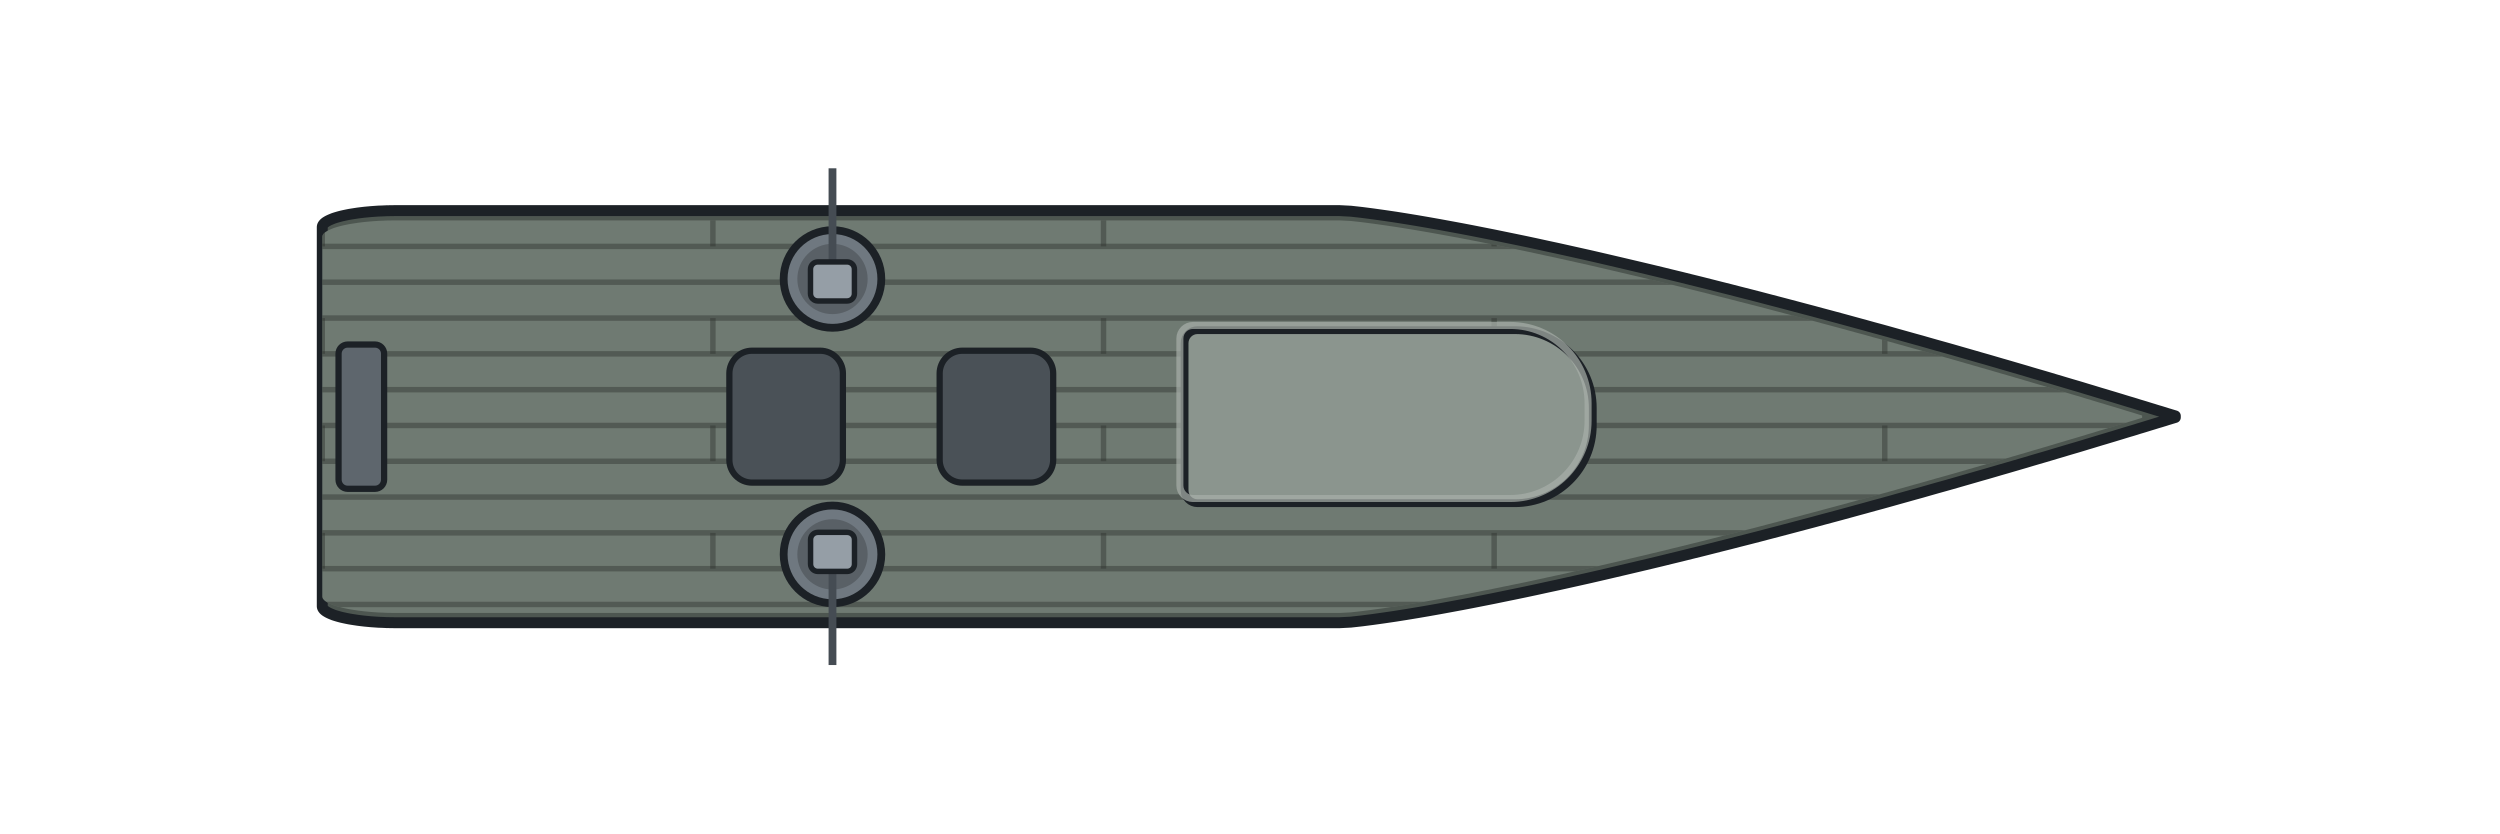
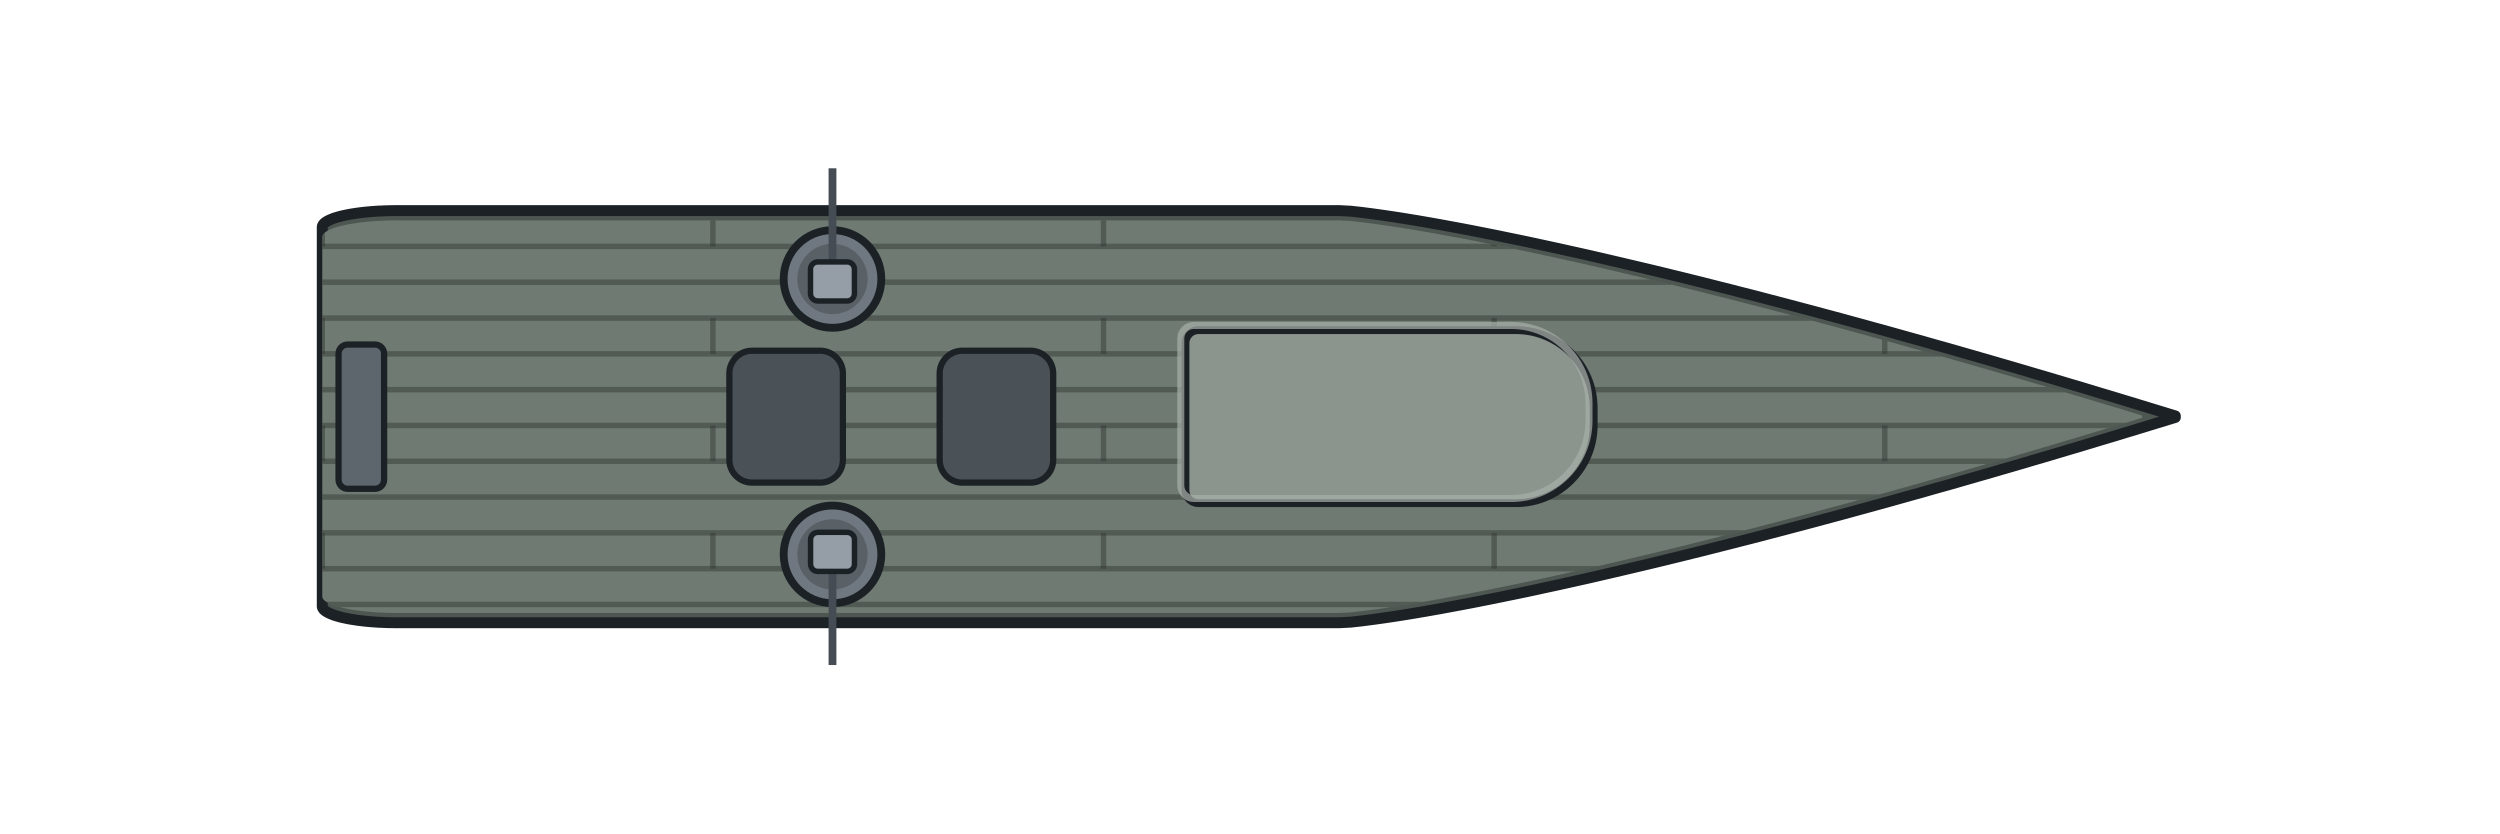
<svg xmlns="http://www.w3.org/2000/svg" width="384" height="128" viewBox="-19.2 -6.4 38.4 12.8" shape-rendering="geometricPrecision">
  <defs>
    <clipPath id="hullclip">
      <path d="M-14.25,-2.912 L-14.249,-2.923 L-14.246,-2.933 L-14.241,-2.944 L-14.233,-2.955 L-14.224,-2.966 L-14.213,-2.976 L-14.199,-2.987 L-14.183,-2.997 L-14.166,-3.007 L-14.146,-3.017 L-14.124,-3.027 L-14.1,-3.037 L-14.075,-3.047 L-14.047,-3.056 L-14.017,-3.065 L-13.985,-3.074 L-13.95,-3.083 L-13.914,-3.091 L-13.876,-3.099 L-13.836,-3.107 L-13.794,-3.114 L-13.749,-3.121 L-13.703,-3.128 L-13.655,-3.134 L-13.605,-3.14 L-13.553,-3.145 L-13.498,-3.15 L-13.442,-3.154 L-13.384,-3.158 L-13.324,-3.16 L-13.262,-3.163 L-13.198,-3.164 L-13.132,-3.165 L-13.064,-3.165 L-12.995,-3.165 L-12.923,-3.165 L-12.849,-3.165 L-12.774,-3.165 L-12.697,-3.165 L-12.618,-3.165 L-12.537,-3.165 L-12.454,-3.165 L-12.369,-3.165 L-12.283,-3.165 L-12.195,-3.165 L-12.105,-3.165 L-12.013,-3.165 L-11.92,-3.165 L-11.824,-3.165 L-11.728,-3.165 L-11.629,-3.165 L-11.528,-3.165 L-11.426,-3.165 L-11.323,-3.165 L-11.217,-3.165 L-11.11,-3.165 L-11.002,-3.165 L-10.891,-3.165 L-10.78,-3.165 L-10.666,-3.165 L-10.551,-3.165 L-10.435,-3.165 L-10.317,-3.165 L-10.197,-3.165 L-10.076,-3.165 L-9.954,-3.165 L-9.83,-3.165 L-9.704,-3.165 L-9.578,-3.165 L-9.449,-3.165 L-9.32,-3.165 L-9.189,-3.165 L-9.057,-3.165 L-8.923,-3.165 L-8.788,-3.165 L-8.652,-3.165 L-8.515,-3.165 L-8.376,-3.165 L-8.236,-3.165 L-8.095,-3.165 L-7.953,-3.165 L-7.809,-3.165 L-7.665,-3.165 L-7.519,-3.165 L-7.372,-3.165 L-7.224,-3.165 L-7.075,-3.165 L-6.925,-3.165 L-6.774,-3.165 L-6.622,-3.165 L-6.469,-3.165 L-6.315,-3.165 L-6.161,-3.165 L-6.005,-3.165 L-5.848,-3.165 L-5.691,-3.165 L-5.533,-3.165 L-5.374,-3.165 L-5.214,-3.165 L-5.053,-3.165 L-4.892,-3.165 L-4.73,-3.165 L-4.567,-3.165 L-4.403,-3.165 L-4.239,-3.165 L-4.075,-3.165 L-3.909,-3.165 L-3.744,-3.165 L-3.577,-3.165 L-3.41,-3.165 L-3.243,-3.165 L-3.075,-3.165 L-2.907,-3.165 L-2.738,-3.165 L-2.569,-3.165 L-2.399,-3.165 L-2.229,-3.165 L-2.059,-3.165 L-1.888,-3.165 L-1.718,-3.165 L-1.547,-3.165 L-1.375,-3.165 L-1.204,-3.165 L-1.032,-3.165 L-0.86,-3.165 L-0.688,-3.165 L-0.516,-3.165 L-0.344,-3.165 L-0.172,-3.165 L-0,-3.165 L0.172,-3.165 L0.344,-3.165 L0.516,-3.165 L0.688,-3.165 L0.86,-3.165 L1.032,-3.165 L1.204,-3.165 L1.375,-3.165 L1.547,-3.156 L1.718,-3.137 L1.888,-3.115 L2.059,-3.091 L2.229,-3.066 L2.399,-3.039 L2.569,-3.011 L2.738,-2.982 L2.907,-2.952 L3.075,-2.921 L3.243,-2.89 L3.41,-2.858 L3.577,-2.825 L3.744,-2.792 L3.909,-2.758 L4.075,-2.724 L4.239,-2.69 L4.403,-2.655 L4.567,-2.619 L4.73,-2.584 L4.892,-2.548 L5.053,-2.512 L5.214,-2.476 L5.374,-2.439 L5.533,-2.402 L5.691,-2.365 L5.848,-2.328 L6.005,-2.291 L6.161,-2.254 L6.315,-2.217 L6.469,-2.179 L6.622,-2.142 L6.774,-2.104 L6.925,-2.067 L7.075,-2.029 L7.224,-1.991 L7.372,-1.954 L7.519,-1.916 L7.665,-1.879 L7.809,-1.842 L7.953,-1.804 L8.095,-1.767 L8.236,-1.73 L8.376,-1.693 L8.515,-1.656 L8.652,-1.62 L8.788,-1.583 L8.923,-1.547 L9.057,-1.511 L9.189,-1.475 L9.32,-1.439 L9.449,-1.404 L9.578,-1.368 L9.704,-1.334 L9.83,-1.299 L9.954,-1.264 L10.076,-1.23 L10.197,-1.196 L10.317,-1.163 L10.435,-1.129 L10.551,-1.096 L10.666,-1.064 L10.78,-1.032 L10.891,-1 L11.002,-0.968 L11.11,-0.937 L11.217,-0.906 L11.323,-0.876 L11.426,-0.846 L11.528,-0.816 L11.629,-0.787 L11.728,-0.758 L11.824,-0.73 L11.92,-0.702 L12.013,-0.674 L12.105,-0.647 L12.195,-0.621 L12.283,-0.595 L12.369,-0.569 L12.454,-0.544 L12.537,-0.519 L12.618,-0.495 L12.697,-0.472 L12.774,-0.449 L12.849,-0.426 L12.923,-0.404 L12.995,-0.382 L13.064,-0.361 L13.132,-0.341 L13.198,-0.321 L13.262,-0.302 L13.324,-0.283 L13.384,-0.265 L13.442,-0.247 L13.498,-0.23 L13.553,-0.214 L13.605,-0.198 L13.655,-0.182 L13.703,-0.168 L13.749,-0.154 L13.794,-0.14 L13.836,-0.127 L13.876,-0.115 L13.914,-0.103 L13.95,-0.092 L13.985,-0.082 L14.017,-0.072 L14.047,-0.063 L14.075,-0.054 L14.1,-0.046 L14.124,-0.039 L14.146,-0.032 L14.166,-0.026 L14.183,-0.021 L14.199,-0.016 L14.213,-0.012 L14.213,0.012 L14.199,0.016 L14.183,0.021 L14.166,0.026 L14.146,0.032 L14.124,0.039 L14.1,0.046 L14.075,0.054 L14.047,0.063 L14.017,0.072 L13.985,0.082 L13.95,0.092 L13.914,0.103 L13.876,0.115 L13.836,0.127 L13.794,0.14 L13.749,0.154 L13.703,0.168 L13.655,0.182 L13.605,0.198 L13.553,0.214 L13.498,0.23 L13.442,0.247 L13.384,0.265 L13.324,0.283 L13.262,0.302 L13.198,0.321 L13.132,0.341 L13.064,0.361 L12.995,0.382 L12.923,0.404 L12.849,0.426 L12.774,0.449 L12.697,0.472 L12.618,0.495 L12.537,0.519 L12.454,0.544 L12.369,0.569 L12.283,0.595 L12.195,0.621 L12.105,0.647 L12.013,0.674 L11.92,0.702 L11.824,0.73 L11.728,0.758 L11.629,0.787 L11.528,0.816 L11.426,0.846 L11.323,0.876 L11.217,0.906 L11.11,0.937 L11.002,0.968 L10.891,1 L10.78,1.032 L10.666,1.064 L10.551,1.096 L10.435,1.129 L10.317,1.163 L10.197,1.196 L10.076,1.23 L9.954,1.264 L9.83,1.299 L9.704,1.334 L9.578,1.368 L9.449,1.404 L9.32,1.439 L9.189,1.475 L9.057,1.511 L8.923,1.547 L8.788,1.583 L8.652,1.62 L8.515,1.656 L8.376,1.693 L8.236,1.73 L8.095,1.767 L7.953,1.804 L7.809,1.842 L7.665,1.879 L7.519,1.916 L7.372,1.954 L7.224,1.991 L7.075,2.029 L6.925,2.067 L6.774,2.104 L6.622,2.142 L6.469,2.179 L6.315,2.217 L6.161,2.254 L6.005,2.291 L5.848,2.328 L5.691,2.365 L5.533,2.402 L5.374,2.439 L5.214,2.476 L5.053,2.512 L4.892,2.548 L4.73,2.584 L4.567,2.619 L4.403,2.655 L4.239,2.69 L4.075,2.724 L3.909,2.758 L3.744,2.792 L3.577,2.825 L3.41,2.858 L3.243,2.89 L3.075,2.921 L2.907,2.952 L2.738,2.982 L2.569,3.011 L2.399,3.039 L2.229,3.066 L2.059,3.091 L1.888,3.115 L1.718,3.137 L1.547,3.156 L1.375,3.165 L1.204,3.165 L1.032,3.165 L0.86,3.165 L0.688,3.165 L0.516,3.165 L0.344,3.165 L0.172,3.165 L-0,3.165 L-0.172,3.165 L-0.344,3.165 L-0.516,3.165 L-0.688,3.165 L-0.86,3.165 L-1.032,3.165 L-1.204,3.165 L-1.375,3.165 L-1.547,3.165 L-1.718,3.165 L-1.888,3.165 L-2.059,3.165 L-2.229,3.165 L-2.399,3.165 L-2.569,3.165 L-2.738,3.165 L-2.907,3.165 L-3.075,3.165 L-3.243,3.165 L-3.41,3.165 L-3.577,3.165 L-3.744,3.165 L-3.909,3.165 L-4.075,3.165 L-4.239,3.165 L-4.403,3.165 L-4.567,3.165 L-4.73,3.165 L-4.892,3.165 L-5.053,3.165 L-5.214,3.165 L-5.374,3.165 L-5.533,3.165 L-5.691,3.165 L-5.848,3.165 L-6.005,3.165 L-6.161,3.165 L-6.315,3.165 L-6.469,3.165 L-6.622,3.165 L-6.774,3.165 L-6.925,3.165 L-7.075,3.165 L-7.224,3.165 L-7.372,3.165 L-7.519,3.165 L-7.665,3.165 L-7.809,3.165 L-7.953,3.165 L-8.095,3.165 L-8.236,3.165 L-8.376,3.165 L-8.515,3.165 L-8.652,3.165 L-8.788,3.165 L-8.923,3.165 L-9.057,3.165 L-9.189,3.165 L-9.32,3.165 L-9.449,3.165 L-9.578,3.165 L-9.704,3.165 L-9.83,3.165 L-9.954,3.165 L-10.076,3.165 L-10.197,3.165 L-10.317,3.165 L-10.435,3.165 L-10.551,3.165 L-10.666,3.165 L-10.78,3.165 L-10.891,3.165 L-11.002,3.165 L-11.11,3.165 L-11.217,3.165 L-11.323,3.165 L-11.426,3.165 L-11.528,3.165 L-11.629,3.165 L-11.728,3.165 L-11.824,3.165 L-11.92,3.165 L-12.013,3.165 L-12.105,3.165 L-12.195,3.165 L-12.283,3.165 L-12.369,3.165 L-12.454,3.165 L-12.537,3.165 L-12.618,3.165 L-12.697,3.165 L-12.774,3.165 L-12.849,3.165 L-12.923,3.165 L-12.995,3.165 L-13.064,3.165 L-13.132,3.165 L-13.198,3.164 L-13.262,3.163 L-13.324,3.16 L-13.384,3.158 L-13.442,3.154 L-13.498,3.15 L-13.553,3.145 L-13.605,3.14 L-13.655,3.134 L-13.703,3.128 L-13.749,3.121 L-13.794,3.114 L-13.836,3.107 L-13.876,3.099 L-13.914,3.091 L-13.95,3.083 L-13.985,3.074 L-14.017,3.065 L-14.047,3.056 L-14.075,3.047 L-14.1,3.037 L-14.124,3.027 L-14.146,3.017 L-14.166,3.007 L-14.183,2.997 L-14.199,2.987 L-14.213,2.976 L-14.224,2.966 L-14.233,2.955 L-14.241,2.944 L-14.246,2.933 L-14.249,2.923 L-14.25,2.912 Z" />
    </clipPath>
    <clipPath id="deckclip">
      <path d="M-14.25,-2.762 L-14.249,-2.773 L-14.246,-2.783 L-14.241,-2.794 L-14.233,-2.805 L-14.224,-2.816 L-14.213,-2.826 L-14.199,-2.837 L-14.183,-2.847 L-14.166,-2.857 L-14.146,-2.867 L-14.124,-2.877 L-14.1,-2.887 L-14.075,-2.897 L-14.047,-2.906 L-14.017,-2.915 L-13.985,-2.924 L-13.95,-2.933 L-13.914,-2.941 L-13.876,-2.949 L-13.836,-2.957 L-13.794,-2.964 L-13.749,-2.971 L-13.703,-2.978 L-13.655,-2.984 L-13.605,-2.99 L-13.553,-2.995 L-13.498,-3 L-13.442,-3.004 L-13.384,-3.008 L-13.324,-3.01 L-13.262,-3.013 L-13.198,-3.014 L-13.132,-3.015 L-13.064,-3.015 L-12.995,-3.015 L-12.923,-3.015 L-12.849,-3.015 L-12.774,-3.015 L-12.697,-3.015 L-12.618,-3.015 L-12.537,-3.015 L-12.454,-3.015 L-12.369,-3.015 L-12.283,-3.015 L-12.195,-3.015 L-12.105,-3.015 L-12.013,-3.015 L-11.92,-3.015 L-11.824,-3.015 L-11.728,-3.015 L-11.629,-3.015 L-11.528,-3.015 L-11.426,-3.015 L-11.323,-3.015 L-11.217,-3.015 L-11.11,-3.015 L-11.002,-3.015 L-10.891,-3.015 L-10.78,-3.015 L-10.666,-3.015 L-10.551,-3.015 L-10.435,-3.015 L-10.317,-3.015 L-10.197,-3.015 L-10.076,-3.015 L-9.954,-3.015 L-9.83,-3.015 L-9.704,-3.015 L-9.578,-3.015 L-9.449,-3.015 L-9.32,-3.015 L-9.189,-3.015 L-9.057,-3.015 L-8.923,-3.015 L-8.788,-3.015 L-8.652,-3.015 L-8.515,-3.015 L-8.376,-3.015 L-8.236,-3.015 L-8.095,-3.015 L-7.953,-3.015 L-7.809,-3.015 L-7.665,-3.015 L-7.519,-3.015 L-7.372,-3.015 L-7.224,-3.015 L-7.075,-3.015 L-6.925,-3.015 L-6.774,-3.015 L-6.622,-3.015 L-6.469,-3.015 L-6.315,-3.015 L-6.161,-3.015 L-6.005,-3.015 L-5.848,-3.015 L-5.691,-3.015 L-5.533,-3.015 L-5.374,-3.015 L-5.214,-3.015 L-5.053,-3.015 L-4.892,-3.015 L-4.73,-3.015 L-4.567,-3.015 L-4.403,-3.015 L-4.239,-3.015 L-4.075,-3.015 L-3.909,-3.015 L-3.744,-3.015 L-3.577,-3.015 L-3.41,-3.015 L-3.243,-3.015 L-3.075,-3.015 L-2.907,-3.015 L-2.738,-3.015 L-2.569,-3.015 L-2.399,-3.015 L-2.229,-3.015 L-2.059,-3.015 L-1.888,-3.015 L-1.718,-3.015 L-1.547,-3.015 L-1.375,-3.015 L-1.204,-3.015 L-1.032,-3.015 L-0.86,-3.015 L-0.688,-3.015 L-0.516,-3.015 L-0.344,-3.015 L-0.172,-3.015 L-0,-3.015 L0.172,-3.015 L0.344,-3.015 L0.516,-3.015 L0.688,-3.015 L0.86,-3.015 L1.032,-3.015 L1.204,-3.015 L1.375,-3.015 L1.547,-3.006 L1.718,-2.987 L1.888,-2.965 L2.059,-2.941 L2.229,-2.916 L2.399,-2.889 L2.569,-2.861 L2.738,-2.832 L2.907,-2.802 L3.075,-2.771 L3.243,-2.74 L3.41,-2.708 L3.577,-2.675 L3.744,-2.642 L3.909,-2.608 L4.075,-2.574 L4.239,-2.54 L4.403,-2.505 L4.567,-2.469 L4.73,-2.434 L4.892,-2.398 L5.053,-2.362 L5.214,-2.326 L5.374,-2.289 L5.533,-2.252 L5.691,-2.215 L5.848,-2.178 L6.005,-2.141 L6.161,-2.104 L6.315,-2.067 L6.469,-2.029 L6.622,-1.992 L6.774,-1.954 L6.925,-1.917 L7.075,-1.879 L7.224,-1.841 L7.372,-1.804 L7.519,-1.766 L7.665,-1.729 L7.809,-1.692 L7.953,-1.654 L8.095,-1.617 L8.236,-1.58 L8.376,-1.543 L8.515,-1.506 L8.652,-1.47 L8.788,-1.433 L8.923,-1.397 L9.057,-1.361 L9.189,-1.325 L9.32,-1.289 L9.449,-1.254 L9.578,-1.218 L9.704,-1.184 L9.83,-1.149 L9.954,-1.114 L10.076,-1.08 L10.197,-1.046 L10.317,-1.013 L10.435,-0.979 L10.551,-0.946 L10.666,-0.914 L10.78,-0.882 L10.891,-0.85 L11.002,-0.818 L11.11,-0.787 L11.217,-0.756 L11.323,-0.726 L11.426,-0.696 L11.528,-0.666 L11.629,-0.637 L11.728,-0.608 L11.824,-0.58 L11.92,-0.552 L12.013,-0.524 L12.105,-0.497 L12.195,-0.471 L12.283,-0.445 L12.369,-0.419 L12.454,-0.394 L12.537,-0.369 L12.618,-0.345 L12.697,-0.322 L12.774,-0.299 L12.849,-0.276 L12.923,-0.254 L12.995,-0.232 L13.064,-0.211 L13.132,-0.191 L13.198,-0.171 L13.262,-0.152 L13.324,-0.133 L13.384,-0.115 L13.442,-0.097 L13.498,-0.08 L13.553,-0.064 L13.605,-0.048 L13.655,-0.032 L13.703,-0.018 L13.703,0.018 L13.655,0.032 L13.605,0.048 L13.553,0.064 L13.498,0.08 L13.442,0.097 L13.384,0.115 L13.324,0.133 L13.262,0.152 L13.198,0.171 L13.132,0.191 L13.064,0.211 L12.995,0.232 L12.923,0.254 L12.849,0.276 L12.774,0.299 L12.697,0.322 L12.618,0.345 L12.537,0.369 L12.454,0.394 L12.369,0.419 L12.283,0.445 L12.195,0.471 L12.105,0.497 L12.013,0.524 L11.92,0.552 L11.824,0.58 L11.728,0.608 L11.629,0.637 L11.528,0.666 L11.426,0.696 L11.323,0.726 L11.217,0.756 L11.11,0.787 L11.002,0.818 L10.891,0.85 L10.78,0.882 L10.666,0.914 L10.551,0.946 L10.435,0.979 L10.317,1.013 L10.197,1.046 L10.076,1.08 L9.954,1.114 L9.83,1.149 L9.704,1.184 L9.578,1.218 L9.449,1.254 L9.32,1.289 L9.189,1.325 L9.057,1.361 L8.923,1.397 L8.788,1.433 L8.652,1.47 L8.515,1.506 L8.376,1.543 L8.236,1.58 L8.095,1.617 L7.953,1.654 L7.809,1.692 L7.665,1.729 L7.519,1.766 L7.372,1.804 L7.224,1.841 L7.075,1.879 L6.925,1.917 L6.774,1.954 L6.622,1.992 L6.469,2.029 L6.315,2.067 L6.161,2.104 L6.005,2.141 L5.848,2.178 L5.691,2.215 L5.533,2.252 L5.374,2.289 L5.214,2.326 L5.053,2.362 L4.892,2.398 L4.73,2.434 L4.567,2.469 L4.403,2.505 L4.239,2.54 L4.075,2.574 L3.909,2.608 L3.744,2.642 L3.577,2.675 L3.41,2.708 L3.243,2.74 L3.075,2.771 L2.907,2.802 L2.738,2.832 L2.569,2.861 L2.399,2.889 L2.229,2.916 L2.059,2.941 L1.888,2.965 L1.718,2.987 L1.547,3.006 L1.375,3.015 L1.204,3.015 L1.032,3.015 L0.86,3.015 L0.688,3.015 L0.516,3.015 L0.344,3.015 L0.172,3.015 L-0,3.015 L-0.172,3.015 L-0.344,3.015 L-0.516,3.015 L-0.688,3.015 L-0.86,3.015 L-1.032,3.015 L-1.204,3.015 L-1.375,3.015 L-1.547,3.015 L-1.718,3.015 L-1.888,3.015 L-2.059,3.015 L-2.229,3.015 L-2.399,3.015 L-2.569,3.015 L-2.738,3.015 L-2.907,3.015 L-3.075,3.015 L-3.243,3.015 L-3.41,3.015 L-3.577,3.015 L-3.744,3.015 L-3.909,3.015 L-4.075,3.015 L-4.239,3.015 L-4.403,3.015 L-4.567,3.015 L-4.73,3.015 L-4.892,3.015 L-5.053,3.015 L-5.214,3.015 L-5.374,3.015 L-5.533,3.015 L-5.691,3.015 L-5.848,3.015 L-6.005,3.015 L-6.161,3.015 L-6.315,3.015 L-6.469,3.015 L-6.622,3.015 L-6.774,3.015 L-6.925,3.015 L-7.075,3.015 L-7.224,3.015 L-7.372,3.015 L-7.519,3.015 L-7.665,3.015 L-7.809,3.015 L-7.953,3.015 L-8.095,3.015 L-8.236,3.015 L-8.376,3.015 L-8.515,3.015 L-8.652,3.015 L-8.788,3.015 L-8.923,3.015 L-9.057,3.015 L-9.189,3.015 L-9.32,3.015 L-9.449,3.015 L-9.578,3.015 L-9.704,3.015 L-9.83,3.015 L-9.954,3.015 L-10.076,3.015 L-10.197,3.015 L-10.317,3.015 L-10.435,3.015 L-10.551,3.015 L-10.666,3.015 L-10.78,3.015 L-10.891,3.015 L-11.002,3.015 L-11.11,3.015 L-11.217,3.015 L-11.323,3.015 L-11.426,3.015 L-11.528,3.015 L-11.629,3.015 L-11.728,3.015 L-11.824,3.015 L-11.92,3.015 L-12.013,3.015 L-12.105,3.015 L-12.195,3.015 L-12.283,3.015 L-12.369,3.015 L-12.454,3.015 L-12.537,3.015 L-12.618,3.015 L-12.697,3.015 L-12.774,3.015 L-12.849,3.015 L-12.923,3.015 L-12.995,3.015 L-13.064,3.015 L-13.132,3.015 L-13.198,3.014 L-13.262,3.013 L-13.324,3.01 L-13.384,3.008 L-13.442,3.004 L-13.498,3 L-13.553,2.995 L-13.605,2.99 L-13.655,2.984 L-13.703,2.978 L-13.749,2.971 L-13.794,2.964 L-13.836,2.957 L-13.876,2.949 L-13.914,2.941 L-13.95,2.933 L-13.985,2.924 L-14.017,2.915 L-14.047,2.906 L-14.075,2.897 L-14.1,2.887 L-14.124,2.877 L-14.146,2.867 L-14.166,2.857 L-14.183,2.847 L-14.199,2.837 L-14.213,2.826 L-14.224,2.816 L-14.233,2.805 L-14.241,2.794 L-14.246,2.783 L-14.249,2.773 L-14.25,2.762 Z" />
    </clipPath>
  </defs>
  <path d="M-14.25,-2.912 L-14.249,-2.923 L-14.246,-2.933 L-14.241,-2.944 L-14.233,-2.955 L-14.224,-2.966 L-14.213,-2.976 L-14.199,-2.987 L-14.183,-2.997 L-14.166,-3.007 L-14.146,-3.017 L-14.124,-3.027 L-14.1,-3.037 L-14.075,-3.047 L-14.047,-3.056 L-14.017,-3.065 L-13.985,-3.074 L-13.95,-3.083 L-13.914,-3.091 L-13.876,-3.099 L-13.836,-3.107 L-13.794,-3.114 L-13.749,-3.121 L-13.703,-3.128 L-13.655,-3.134 L-13.605,-3.14 L-13.553,-3.145 L-13.498,-3.15 L-13.442,-3.154 L-13.384,-3.158 L-13.324,-3.16 L-13.262,-3.163 L-13.198,-3.164 L-13.132,-3.165 L-13.064,-3.165 L-12.995,-3.165 L-12.923,-3.165 L-12.849,-3.165 L-12.774,-3.165 L-12.697,-3.165 L-12.618,-3.165 L-12.537,-3.165 L-12.454,-3.165 L-12.369,-3.165 L-12.283,-3.165 L-12.195,-3.165 L-12.105,-3.165 L-12.013,-3.165 L-11.92,-3.165 L-11.824,-3.165 L-11.728,-3.165 L-11.629,-3.165 L-11.528,-3.165 L-11.426,-3.165 L-11.323,-3.165 L-11.217,-3.165 L-11.11,-3.165 L-11.002,-3.165 L-10.891,-3.165 L-10.78,-3.165 L-10.666,-3.165 L-10.551,-3.165 L-10.435,-3.165 L-10.317,-3.165 L-10.197,-3.165 L-10.076,-3.165 L-9.954,-3.165 L-9.83,-3.165 L-9.704,-3.165 L-9.578,-3.165 L-9.449,-3.165 L-9.32,-3.165 L-9.189,-3.165 L-9.057,-3.165 L-8.923,-3.165 L-8.788,-3.165 L-8.652,-3.165 L-8.515,-3.165 L-8.376,-3.165 L-8.236,-3.165 L-8.095,-3.165 L-7.953,-3.165 L-7.809,-3.165 L-7.665,-3.165 L-7.519,-3.165 L-7.372,-3.165 L-7.224,-3.165 L-7.075,-3.165 L-6.925,-3.165 L-6.774,-3.165 L-6.622,-3.165 L-6.469,-3.165 L-6.315,-3.165 L-6.161,-3.165 L-6.005,-3.165 L-5.848,-3.165 L-5.691,-3.165 L-5.533,-3.165 L-5.374,-3.165 L-5.214,-3.165 L-5.053,-3.165 L-4.892,-3.165 L-4.73,-3.165 L-4.567,-3.165 L-4.403,-3.165 L-4.239,-3.165 L-4.075,-3.165 L-3.909,-3.165 L-3.744,-3.165 L-3.577,-3.165 L-3.41,-3.165 L-3.243,-3.165 L-3.075,-3.165 L-2.907,-3.165 L-2.738,-3.165 L-2.569,-3.165 L-2.399,-3.165 L-2.229,-3.165 L-2.059,-3.165 L-1.888,-3.165 L-1.718,-3.165 L-1.547,-3.165 L-1.375,-3.165 L-1.204,-3.165 L-1.032,-3.165 L-0.86,-3.165 L-0.688,-3.165 L-0.516,-3.165 L-0.344,-3.165 L-0.172,-3.165 L-0,-3.165 L0.172,-3.165 L0.344,-3.165 L0.516,-3.165 L0.688,-3.165 L0.86,-3.165 L1.032,-3.165 L1.204,-3.165 L1.375,-3.165 L1.547,-3.156 L1.718,-3.137 L1.888,-3.115 L2.059,-3.091 L2.229,-3.066 L2.399,-3.039 L2.569,-3.011 L2.738,-2.982 L2.907,-2.952 L3.075,-2.921 L3.243,-2.89 L3.41,-2.858 L3.577,-2.825 L3.744,-2.792 L3.909,-2.758 L4.075,-2.724 L4.239,-2.69 L4.403,-2.655 L4.567,-2.619 L4.73,-2.584 L4.892,-2.548 L5.053,-2.512 L5.214,-2.476 L5.374,-2.439 L5.533,-2.402 L5.691,-2.365 L5.848,-2.328 L6.005,-2.291 L6.161,-2.254 L6.315,-2.217 L6.469,-2.179 L6.622,-2.142 L6.774,-2.104 L6.925,-2.067 L7.075,-2.029 L7.224,-1.991 L7.372,-1.954 L7.519,-1.916 L7.665,-1.879 L7.809,-1.842 L7.953,-1.804 L8.095,-1.767 L8.236,-1.73 L8.376,-1.693 L8.515,-1.656 L8.652,-1.62 L8.788,-1.583 L8.923,-1.547 L9.057,-1.511 L9.189,-1.475 L9.32,-1.439 L9.449,-1.404 L9.578,-1.368 L9.704,-1.334 L9.83,-1.299 L9.954,-1.264 L10.076,-1.23 L10.197,-1.196 L10.317,-1.163 L10.435,-1.129 L10.551,-1.096 L10.666,-1.064 L10.78,-1.032 L10.891,-1 L11.002,-0.968 L11.11,-0.937 L11.217,-0.906 L11.323,-0.876 L11.426,-0.846 L11.528,-0.816 L11.629,-0.787 L11.728,-0.758 L11.824,-0.73 L11.92,-0.702 L12.013,-0.674 L12.105,-0.647 L12.195,-0.621 L12.283,-0.595 L12.369,-0.569 L12.454,-0.544 L12.537,-0.519 L12.618,-0.495 L12.697,-0.472 L12.774,-0.449 L12.849,-0.426 L12.923,-0.404 L12.995,-0.382 L13.064,-0.361 L13.132,-0.341 L13.198,-0.321 L13.262,-0.302 L13.324,-0.283 L13.384,-0.265 L13.442,-0.247 L13.498,-0.23 L13.553,-0.214 L13.605,-0.198 L13.655,-0.182 L13.703,-0.168 L13.749,-0.154 L13.794,-0.14 L13.836,-0.127 L13.876,-0.115 L13.914,-0.103 L13.95,-0.092 L13.985,-0.082 L14.017,-0.072 L14.047,-0.063 L14.075,-0.054 L14.1,-0.046 L14.124,-0.039 L14.146,-0.032 L14.166,-0.026 L14.183,-0.021 L14.199,-0.016 L14.213,-0.012 L14.213,0.012 L14.199,0.016 L14.183,0.021 L14.166,0.026 L14.146,0.032 L14.124,0.039 L14.1,0.046 L14.075,0.054 L14.047,0.063 L14.017,0.072 L13.985,0.082 L13.95,0.092 L13.914,0.103 L13.876,0.115 L13.836,0.127 L13.794,0.14 L13.749,0.154 L13.703,0.168 L13.655,0.182 L13.605,0.198 L13.553,0.214 L13.498,0.23 L13.442,0.247 L13.384,0.265 L13.324,0.283 L13.262,0.302 L13.198,0.321 L13.132,0.341 L13.064,0.361 L12.995,0.382 L12.923,0.404 L12.849,0.426 L12.774,0.449 L12.697,0.472 L12.618,0.495 L12.537,0.519 L12.454,0.544 L12.369,0.569 L12.283,0.595 L12.195,0.621 L12.105,0.647 L12.013,0.674 L11.92,0.702 L11.824,0.73 L11.728,0.758 L11.629,0.787 L11.528,0.816 L11.426,0.846 L11.323,0.876 L11.217,0.906 L11.11,0.937 L11.002,0.968 L10.891,1 L10.78,1.032 L10.666,1.064 L10.551,1.096 L10.435,1.129 L10.317,1.163 L10.197,1.196 L10.076,1.23 L9.954,1.264 L9.83,1.299 L9.704,1.334 L9.578,1.368 L9.449,1.404 L9.32,1.439 L9.189,1.475 L9.057,1.511 L8.923,1.547 L8.788,1.583 L8.652,1.62 L8.515,1.656 L8.376,1.693 L8.236,1.73 L8.095,1.767 L7.953,1.804 L7.809,1.842 L7.665,1.879 L7.519,1.916 L7.372,1.954 L7.224,1.991 L7.075,2.029 L6.925,2.067 L6.774,2.104 L6.622,2.142 L6.469,2.179 L6.315,2.217 L6.161,2.254 L6.005,2.291 L5.848,2.328 L5.691,2.365 L5.533,2.402 L5.374,2.439 L5.214,2.476 L5.053,2.512 L4.892,2.548 L4.73,2.584 L4.567,2.619 L4.403,2.655 L4.239,2.69 L4.075,2.724 L3.909,2.758 L3.744,2.792 L3.577,2.825 L3.41,2.858 L3.243,2.89 L3.075,2.921 L2.907,2.952 L2.738,2.982 L2.569,3.011 L2.399,3.039 L2.229,3.066 L2.059,3.091 L1.888,3.115 L1.718,3.137 L1.547,3.156 L1.375,3.165 L1.204,3.165 L1.032,3.165 L0.86,3.165 L0.688,3.165 L0.516,3.165 L0.344,3.165 L0.172,3.165 L-0,3.165 L-0.172,3.165 L-0.344,3.165 L-0.516,3.165 L-0.688,3.165 L-0.86,3.165 L-1.032,3.165 L-1.204,3.165 L-1.375,3.165 L-1.547,3.165 L-1.718,3.165 L-1.888,3.165 L-2.059,3.165 L-2.229,3.165 L-2.399,3.165 L-2.569,3.165 L-2.738,3.165 L-2.907,3.165 L-3.075,3.165 L-3.243,3.165 L-3.41,3.165 L-3.577,3.165 L-3.744,3.165 L-3.909,3.165 L-4.075,3.165 L-4.239,3.165 L-4.403,3.165 L-4.567,3.165 L-4.73,3.165 L-4.892,3.165 L-5.053,3.165 L-5.214,3.165 L-5.374,3.165 L-5.533,3.165 L-5.691,3.165 L-5.848,3.165 L-6.005,3.165 L-6.161,3.165 L-6.315,3.165 L-6.469,3.165 L-6.622,3.165 L-6.774,3.165 L-6.925,3.165 L-7.075,3.165 L-7.224,3.165 L-7.372,3.165 L-7.519,3.165 L-7.665,3.165 L-7.809,3.165 L-7.953,3.165 L-8.095,3.165 L-8.236,3.165 L-8.376,3.165 L-8.515,3.165 L-8.652,3.165 L-8.788,3.165 L-8.923,3.165 L-9.057,3.165 L-9.189,3.165 L-9.32,3.165 L-9.449,3.165 L-9.578,3.165 L-9.704,3.165 L-9.83,3.165 L-9.954,3.165 L-10.076,3.165 L-10.197,3.165 L-10.317,3.165 L-10.435,3.165 L-10.551,3.165 L-10.666,3.165 L-10.78,3.165 L-10.891,3.165 L-11.002,3.165 L-11.11,3.165 L-11.217,3.165 L-11.323,3.165 L-11.426,3.165 L-11.528,3.165 L-11.629,3.165 L-11.728,3.165 L-11.824,3.165 L-11.92,3.165 L-12.013,3.165 L-12.105,3.165 L-12.195,3.165 L-12.283,3.165 L-12.369,3.165 L-12.454,3.165 L-12.537,3.165 L-12.618,3.165 L-12.697,3.165 L-12.774,3.165 L-12.849,3.165 L-12.923,3.165 L-12.995,3.165 L-13.064,3.165 L-13.132,3.165 L-13.198,3.164 L-13.262,3.163 L-13.324,3.16 L-13.384,3.158 L-13.442,3.154 L-13.498,3.15 L-13.553,3.145 L-13.605,3.14 L-13.655,3.134 L-13.703,3.128 L-13.749,3.121 L-13.794,3.114 L-13.836,3.107 L-13.876,3.099 L-13.914,3.091 L-13.95,3.083 L-13.985,3.074 L-14.017,3.065 L-14.047,3.056 L-14.075,3.047 L-14.1,3.037 L-14.124,3.027 L-14.146,3.017 L-14.166,3.007 L-14.183,2.997 L-14.199,2.987 L-14.213,2.976 L-14.224,2.966 L-14.233,2.955 L-14.241,2.944 L-14.246,2.933 L-14.249,2.923 L-14.25,2.912 Z" fill="#4d5650" stroke="#1c2126" stroke-width="0.168" stroke-linejoin="round" />
  <path d="M-14.25,-2.762 L-14.249,-2.773 L-14.246,-2.783 L-14.241,-2.794 L-14.233,-2.805 L-14.224,-2.816 L-14.213,-2.826 L-14.199,-2.837 L-14.183,-2.847 L-14.166,-2.857 L-14.146,-2.867 L-14.124,-2.877 L-14.1,-2.887 L-14.075,-2.897 L-14.047,-2.906 L-14.017,-2.915 L-13.985,-2.924 L-13.95,-2.933 L-13.914,-2.941 L-13.876,-2.949 L-13.836,-2.957 L-13.794,-2.964 L-13.749,-2.971 L-13.703,-2.978 L-13.655,-2.984 L-13.605,-2.99 L-13.553,-2.995 L-13.498,-3 L-13.442,-3.004 L-13.384,-3.008 L-13.324,-3.01 L-13.262,-3.013 L-13.198,-3.014 L-13.132,-3.015 L-13.064,-3.015 L-12.995,-3.015 L-12.923,-3.015 L-12.849,-3.015 L-12.774,-3.015 L-12.697,-3.015 L-12.618,-3.015 L-12.537,-3.015 L-12.454,-3.015 L-12.369,-3.015 L-12.283,-3.015 L-12.195,-3.015 L-12.105,-3.015 L-12.013,-3.015 L-11.92,-3.015 L-11.824,-3.015 L-11.728,-3.015 L-11.629,-3.015 L-11.528,-3.015 L-11.426,-3.015 L-11.323,-3.015 L-11.217,-3.015 L-11.11,-3.015 L-11.002,-3.015 L-10.891,-3.015 L-10.78,-3.015 L-10.666,-3.015 L-10.551,-3.015 L-10.435,-3.015 L-10.317,-3.015 L-10.197,-3.015 L-10.076,-3.015 L-9.954,-3.015 L-9.83,-3.015 L-9.704,-3.015 L-9.578,-3.015 L-9.449,-3.015 L-9.32,-3.015 L-9.189,-3.015 L-9.057,-3.015 L-8.923,-3.015 L-8.788,-3.015 L-8.652,-3.015 L-8.515,-3.015 L-8.376,-3.015 L-8.236,-3.015 L-8.095,-3.015 L-7.953,-3.015 L-7.809,-3.015 L-7.665,-3.015 L-7.519,-3.015 L-7.372,-3.015 L-7.224,-3.015 L-7.075,-3.015 L-6.925,-3.015 L-6.774,-3.015 L-6.622,-3.015 L-6.469,-3.015 L-6.315,-3.015 L-6.161,-3.015 L-6.005,-3.015 L-5.848,-3.015 L-5.691,-3.015 L-5.533,-3.015 L-5.374,-3.015 L-5.214,-3.015 L-5.053,-3.015 L-4.892,-3.015 L-4.73,-3.015 L-4.567,-3.015 L-4.403,-3.015 L-4.239,-3.015 L-4.075,-3.015 L-3.909,-3.015 L-3.744,-3.015 L-3.577,-3.015 L-3.41,-3.015 L-3.243,-3.015 L-3.075,-3.015 L-2.907,-3.015 L-2.738,-3.015 L-2.569,-3.015 L-2.399,-3.015 L-2.229,-3.015 L-2.059,-3.015 L-1.888,-3.015 L-1.718,-3.015 L-1.547,-3.015 L-1.375,-3.015 L-1.204,-3.015 L-1.032,-3.015 L-0.86,-3.015 L-0.688,-3.015 L-0.516,-3.015 L-0.344,-3.015 L-0.172,-3.015 L-0,-3.015 L0.172,-3.015 L0.344,-3.015 L0.516,-3.015 L0.688,-3.015 L0.86,-3.015 L1.032,-3.015 L1.204,-3.015 L1.375,-3.015 L1.547,-3.006 L1.718,-2.987 L1.888,-2.965 L2.059,-2.941 L2.229,-2.916 L2.399,-2.889 L2.569,-2.861 L2.738,-2.832 L2.907,-2.802 L3.075,-2.771 L3.243,-2.74 L3.41,-2.708 L3.577,-2.675 L3.744,-2.642 L3.909,-2.608 L4.075,-2.574 L4.239,-2.54 L4.403,-2.505 L4.567,-2.469 L4.73,-2.434 L4.892,-2.398 L5.053,-2.362 L5.214,-2.326 L5.374,-2.289 L5.533,-2.252 L5.691,-2.215 L5.848,-2.178 L6.005,-2.141 L6.161,-2.104 L6.315,-2.067 L6.469,-2.029 L6.622,-1.992 L6.774,-1.954 L6.925,-1.917 L7.075,-1.879 L7.224,-1.841 L7.372,-1.804 L7.519,-1.766 L7.665,-1.729 L7.809,-1.692 L7.953,-1.654 L8.095,-1.617 L8.236,-1.58 L8.376,-1.543 L8.515,-1.506 L8.652,-1.47 L8.788,-1.433 L8.923,-1.397 L9.057,-1.361 L9.189,-1.325 L9.32,-1.289 L9.449,-1.254 L9.578,-1.218 L9.704,-1.184 L9.83,-1.149 L9.954,-1.114 L10.076,-1.08 L10.197,-1.046 L10.317,-1.013 L10.435,-0.979 L10.551,-0.946 L10.666,-0.914 L10.78,-0.882 L10.891,-0.85 L11.002,-0.818 L11.11,-0.787 L11.217,-0.756 L11.323,-0.726 L11.426,-0.696 L11.528,-0.666 L11.629,-0.637 L11.728,-0.608 L11.824,-0.58 L11.92,-0.552 L12.013,-0.524 L12.105,-0.497 L12.195,-0.471 L12.283,-0.445 L12.369,-0.419 L12.454,-0.394 L12.537,-0.369 L12.618,-0.345 L12.697,-0.322 L12.774,-0.299 L12.849,-0.276 L12.923,-0.254 L12.995,-0.232 L13.064,-0.211 L13.132,-0.191 L13.198,-0.171 L13.262,-0.152 L13.324,-0.133 L13.384,-0.115 L13.442,-0.097 L13.498,-0.08 L13.553,-0.064 L13.605,-0.048 L13.655,-0.032 L13.703,-0.018 L13.703,0.018 L13.655,0.032 L13.605,0.048 L13.553,0.064 L13.498,0.08 L13.442,0.097 L13.384,0.115 L13.324,0.133 L13.262,0.152 L13.198,0.171 L13.132,0.191 L13.064,0.211 L12.995,0.232 L12.923,0.254 L12.849,0.276 L12.774,0.299 L12.697,0.322 L12.618,0.345 L12.537,0.369 L12.454,0.394 L12.369,0.419 L12.283,0.445 L12.195,0.471 L12.105,0.497 L12.013,0.524 L11.92,0.552 L11.824,0.58 L11.728,0.608 L11.629,0.637 L11.528,0.666 L11.426,0.696 L11.323,0.726 L11.217,0.756 L11.11,0.787 L11.002,0.818 L10.891,0.85 L10.78,0.882 L10.666,0.914 L10.551,0.946 L10.435,0.979 L10.317,1.013 L10.197,1.046 L10.076,1.08 L9.954,1.114 L9.83,1.149 L9.704,1.184 L9.578,1.218 L9.449,1.254 L9.32,1.289 L9.189,1.325 L9.057,1.361 L8.923,1.397 L8.788,1.433 L8.652,1.47 L8.515,1.506 L8.376,1.543 L8.236,1.58 L8.095,1.617 L7.953,1.654 L7.809,1.692 L7.665,1.729 L7.519,1.766 L7.372,1.804 L7.224,1.841 L7.075,1.879 L6.925,1.917 L6.774,1.954 L6.622,1.992 L6.469,2.029 L6.315,2.067 L6.161,2.104 L6.005,2.141 L5.848,2.178 L5.691,2.215 L5.533,2.252 L5.374,2.289 L5.214,2.326 L5.053,2.362 L4.892,2.398 L4.73,2.434 L4.567,2.469 L4.403,2.505 L4.239,2.54 L4.075,2.574 L3.909,2.608 L3.744,2.642 L3.577,2.675 L3.41,2.708 L3.243,2.74 L3.075,2.771 L2.907,2.802 L2.738,2.832 L2.569,2.861 L2.399,2.889 L2.229,2.916 L2.059,2.941 L1.888,2.965 L1.718,2.987 L1.547,3.006 L1.375,3.015 L1.204,3.015 L1.032,3.015 L0.86,3.015 L0.688,3.015 L0.516,3.015 L0.344,3.015 L0.172,3.015 L-0,3.015 L-0.172,3.015 L-0.344,3.015 L-0.516,3.015 L-0.688,3.015 L-0.86,3.015 L-1.032,3.015 L-1.204,3.015 L-1.375,3.015 L-1.547,3.015 L-1.718,3.015 L-1.888,3.015 L-2.059,3.015 L-2.229,3.015 L-2.399,3.015 L-2.569,3.015 L-2.738,3.015 L-2.907,3.015 L-3.075,3.015 L-3.243,3.015 L-3.41,3.015 L-3.577,3.015 L-3.744,3.015 L-3.909,3.015 L-4.075,3.015 L-4.239,3.015 L-4.403,3.015 L-4.567,3.015 L-4.73,3.015 L-4.892,3.015 L-5.053,3.015 L-5.214,3.015 L-5.374,3.015 L-5.533,3.015 L-5.691,3.015 L-5.848,3.015 L-6.005,3.015 L-6.161,3.015 L-6.315,3.015 L-6.469,3.015 L-6.622,3.015 L-6.774,3.015 L-6.925,3.015 L-7.075,3.015 L-7.224,3.015 L-7.372,3.015 L-7.519,3.015 L-7.665,3.015 L-7.809,3.015 L-7.953,3.015 L-8.095,3.015 L-8.236,3.015 L-8.376,3.015 L-8.515,3.015 L-8.652,3.015 L-8.788,3.015 L-8.923,3.015 L-9.057,3.015 L-9.189,3.015 L-9.32,3.015 L-9.449,3.015 L-9.578,3.015 L-9.704,3.015 L-9.83,3.015 L-9.954,3.015 L-10.076,3.015 L-10.197,3.015 L-10.317,3.015 L-10.435,3.015 L-10.551,3.015 L-10.666,3.015 L-10.78,3.015 L-10.891,3.015 L-11.002,3.015 L-11.11,3.015 L-11.217,3.015 L-11.323,3.015 L-11.426,3.015 L-11.528,3.015 L-11.629,3.015 L-11.728,3.015 L-11.824,3.015 L-11.92,3.015 L-12.013,3.015 L-12.105,3.015 L-12.195,3.015 L-12.283,3.015 L-12.369,3.015 L-12.454,3.015 L-12.537,3.015 L-12.618,3.015 L-12.697,3.015 L-12.774,3.015 L-12.849,3.015 L-12.923,3.015 L-12.995,3.015 L-13.064,3.015 L-13.132,3.015 L-13.198,3.014 L-13.262,3.013 L-13.324,3.01 L-13.384,3.008 L-13.442,3.004 L-13.498,3 L-13.553,2.995 L-13.605,2.99 L-13.655,2.984 L-13.703,2.978 L-13.749,2.971 L-13.794,2.964 L-13.836,2.957 L-13.876,2.949 L-13.914,2.941 L-13.95,2.933 L-13.985,2.924 L-14.017,2.915 L-14.047,2.906 L-14.075,2.897 L-14.1,2.887 L-14.124,2.877 L-14.146,2.867 L-14.166,2.857 L-14.183,2.847 L-14.199,2.837 L-14.213,2.826 L-14.224,2.816 L-14.233,2.805 L-14.241,2.794 L-14.246,2.783 L-14.249,2.773 L-14.25,2.762 Z" fill="#6f7a72" />
  <g clip-path="url(#deckclip)" stroke="#2f3530" stroke-width="0.084" stroke-opacity="0.45">
    <line x1="-14.25" y1="-3.165" x2="14.25" y2="-3.165" />
    <line x1="-14.25" y1="-2.615" x2="14.25" y2="-2.615" />
    <line x1="-14.25" y1="-2.065" x2="14.25" y2="-2.065" />
    <line x1="-14.25" y1="-1.515" x2="14.25" y2="-1.515" />
    <line x1="-14.25" y1="-0.965" x2="14.25" y2="-0.965" />
    <line x1="-14.25" y1="-0.415" x2="14.25" y2="-0.415" />
    <line x1="-14.25" y1="0.135" x2="14.25" y2="0.135" />
    <line x1="-14.25" y1="0.685" x2="14.25" y2="0.685" />
    <line x1="-14.25" y1="1.235" x2="14.25" y2="1.235" />
    <line x1="-14.25" y1="1.785" x2="14.25" y2="1.785" />
    <line x1="-14.25" y1="2.335" x2="14.25" y2="2.335" />
    <line x1="-14.25" y1="2.885" x2="14.25" y2="2.885" />
    <line x1="-14.25" y1="-3.165" x2="-14.25" y2="3.165" stroke-dasharray="0.55 1.1" />
    <line x1="-8.25" y1="-3.165" x2="-8.25" y2="3.165" stroke-dasharray="0.55 1.1" />
    <line x1="-2.25" y1="-3.165" x2="-2.25" y2="3.165" stroke-dasharray="0.55 1.1" />
    <line x1="3.75" y1="-3.165" x2="3.75" y2="3.165" stroke-dasharray="0.55 1.1" />
    <line x1="9.75" y1="-3.165" x2="9.75" y2="3.165" stroke-dasharray="0.55 1.1" />
  </g>
-   <path d="M-0.805,-1.329 L4.069,-1.329 A1.196,1.196 0 0 1 5.265,-0.133 L5.265,0.133 A1.196,1.196 0 0 1 4.069,1.329 L-0.805,1.329 A0.2,0.2 0 0 1 -1.005,1.129 L-1.005,-1.129 A0.2,0.2 0 0 1 -0.805,-1.329 Z" fill="#8b958e" stroke="#1c2126" stroke-width="0.12" stroke-linejoin="round" />
-   <path d="M-0.805,-1.329 L4.069,-1.329 A1.196,1.196 0 0 1 5.265,-0.133 L5.265,0.133 A1.196,1.196 0 0 1 4.069,1.329 L-0.805,1.329 A0.2,0.2 0 0 1 -1.005,1.129 L-1.005,-1.129 A0.2,0.2 0 0 1 -0.805,-1.329 Z" fill="none" stroke="#a8b0aa" stroke-width="0.108" transform="translate(-0.072,-0.072)" stroke-opacity="0.7" />
+   <path d="M-0.791,-1.329 L4.083,-1.329 A1.196,1.196 0 0 1 5.279,-0.133 L5.279,0.133 A1.196,1.196 0 0 1 4.083,1.329 L-0.791,1.329 A0.2,0.2 0 0 1 -0.991,1.129 L-0.991,-1.129 A0.2,0.2 0 0 1 -0.791,-1.329 Z" fill="#8b958e" stroke="#1c2126" stroke-width="0.12" stroke-linejoin="round" />
+   <path d="M-0.791,-1.329 L4.083,-1.329 A1.196,1.196 0 0 1 5.279,-0.133 L5.279,0.133 A1.196,1.196 0 0 1 4.083,1.329 L-0.791,1.329 A0.2,0.2 0 0 1 -0.991,1.129 L-0.991,-1.129 A0.2,0.2 0 0 1 -0.791,-1.329 Z" fill="none" stroke="#a8b0aa" stroke-width="0.108" transform="translate(-0.072,-0.072)" stroke-opacity="0.7" />
  <path d="M-7.648,-1.013 L-6.602,-1.013 A0.349,0.349 0 0 1 -6.253,-0.664 L-6.253,0.664 A0.349,0.349 0 0 1 -6.602,1.013 L-7.648,1.013 A0.349,0.349 0 0 1 -7.997,0.664 L-7.997,-0.664 A0.349,0.349 0 0 1 -7.648,-1.013 Z" fill="#4a5157" stroke="#1c2126" stroke-width="0.096" stroke-linejoin="round" />
  <path d="M-4.418,-1.013 L-3.372,-1.013 A0.349,0.349 0 0 1 -3.023,-0.664 L-3.023,0.664 A0.349,0.349 0 0 1 -3.372,1.013 L-4.418,1.013 A0.349,0.349 0 0 1 -4.767,0.664 L-4.767,-0.664 A0.349,0.349 0 0 1 -4.418,-1.013 Z" fill="#4a5157" stroke="#1c2126" stroke-width="0.096" stroke-linejoin="round" />
  <path d="M-13.86,-1.108 L-13.44,-1.108 A0.14,0.14 0 0 1 -13.3,-0.968 L-13.3,0.968 A0.14,0.14 0 0 1 -13.44,1.108 L-13.86,1.108 A0.14,0.14 0 0 1 -14,0.968 L-14,-0.968 A0.14,0.14 0 0 1 -13.86,-1.108 Z" fill="#5e666d" stroke="#1c2126" stroke-width="0.096" stroke-linejoin="round" />
  <g transform="translate(-6.413,2.115) rotate(90)">
    <circle r="0.75" fill="#6f7880" stroke="#1c2126" stroke-width="0.12" stroke-linejoin="round" />
    <circle r="0.54" fill="#596066" />
    <rect x="0" y="-0.06" width="1.7" height="0.12" fill="#454c53" />
    <rect x="-0.338" y="-0.338" width="0.6" height="0.675" rx="0.112" fill="#959ea6" stroke="#1c2126" stroke-width="0.084" stroke-linejoin="round" />
  </g>
  <g transform="translate(-6.413,-2.115) rotate(-90)">
    <circle r="0.75" fill="#6f7880" stroke="#1c2126" stroke-width="0.12" stroke-linejoin="round" />
    <circle r="0.54" fill="#596066" />
    <rect x="0" y="-0.06" width="1.7" height="0.12" fill="#454c53" />
    <rect x="-0.338" y="-0.338" width="0.6" height="0.675" rx="0.112" fill="#959ea6" stroke="#1c2126" stroke-width="0.084" stroke-linejoin="round" />
  </g>
</svg>
